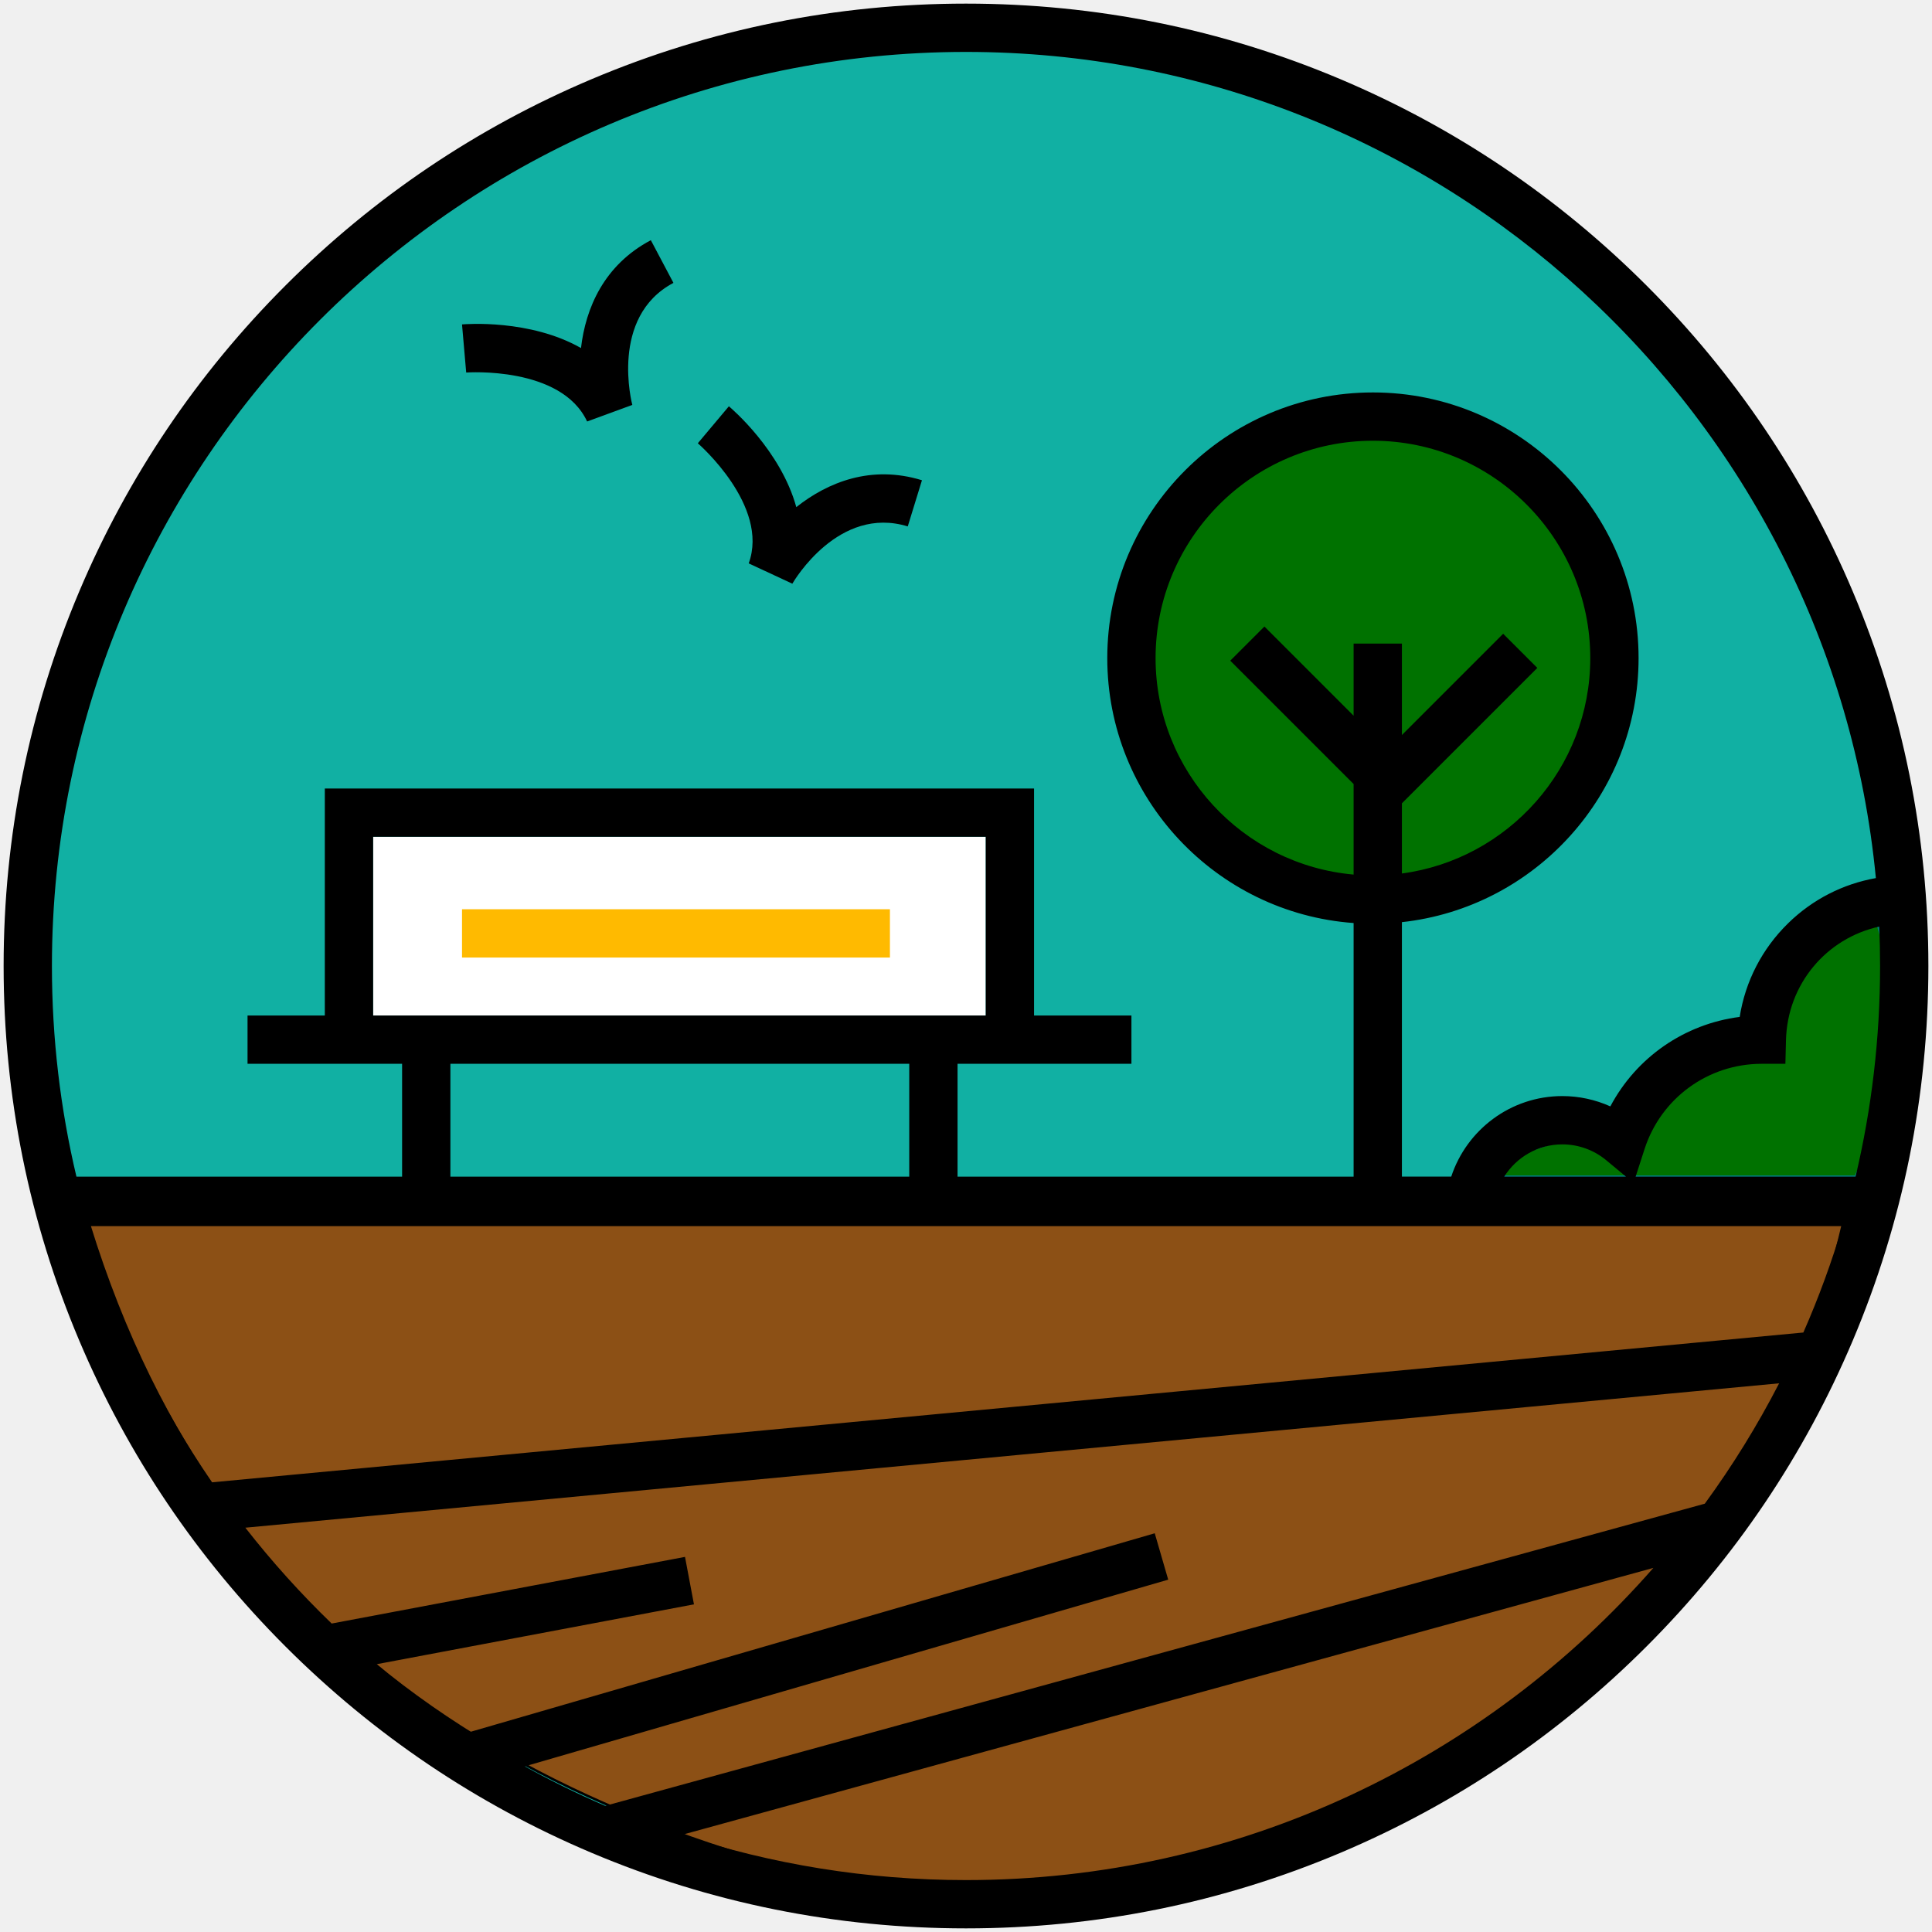
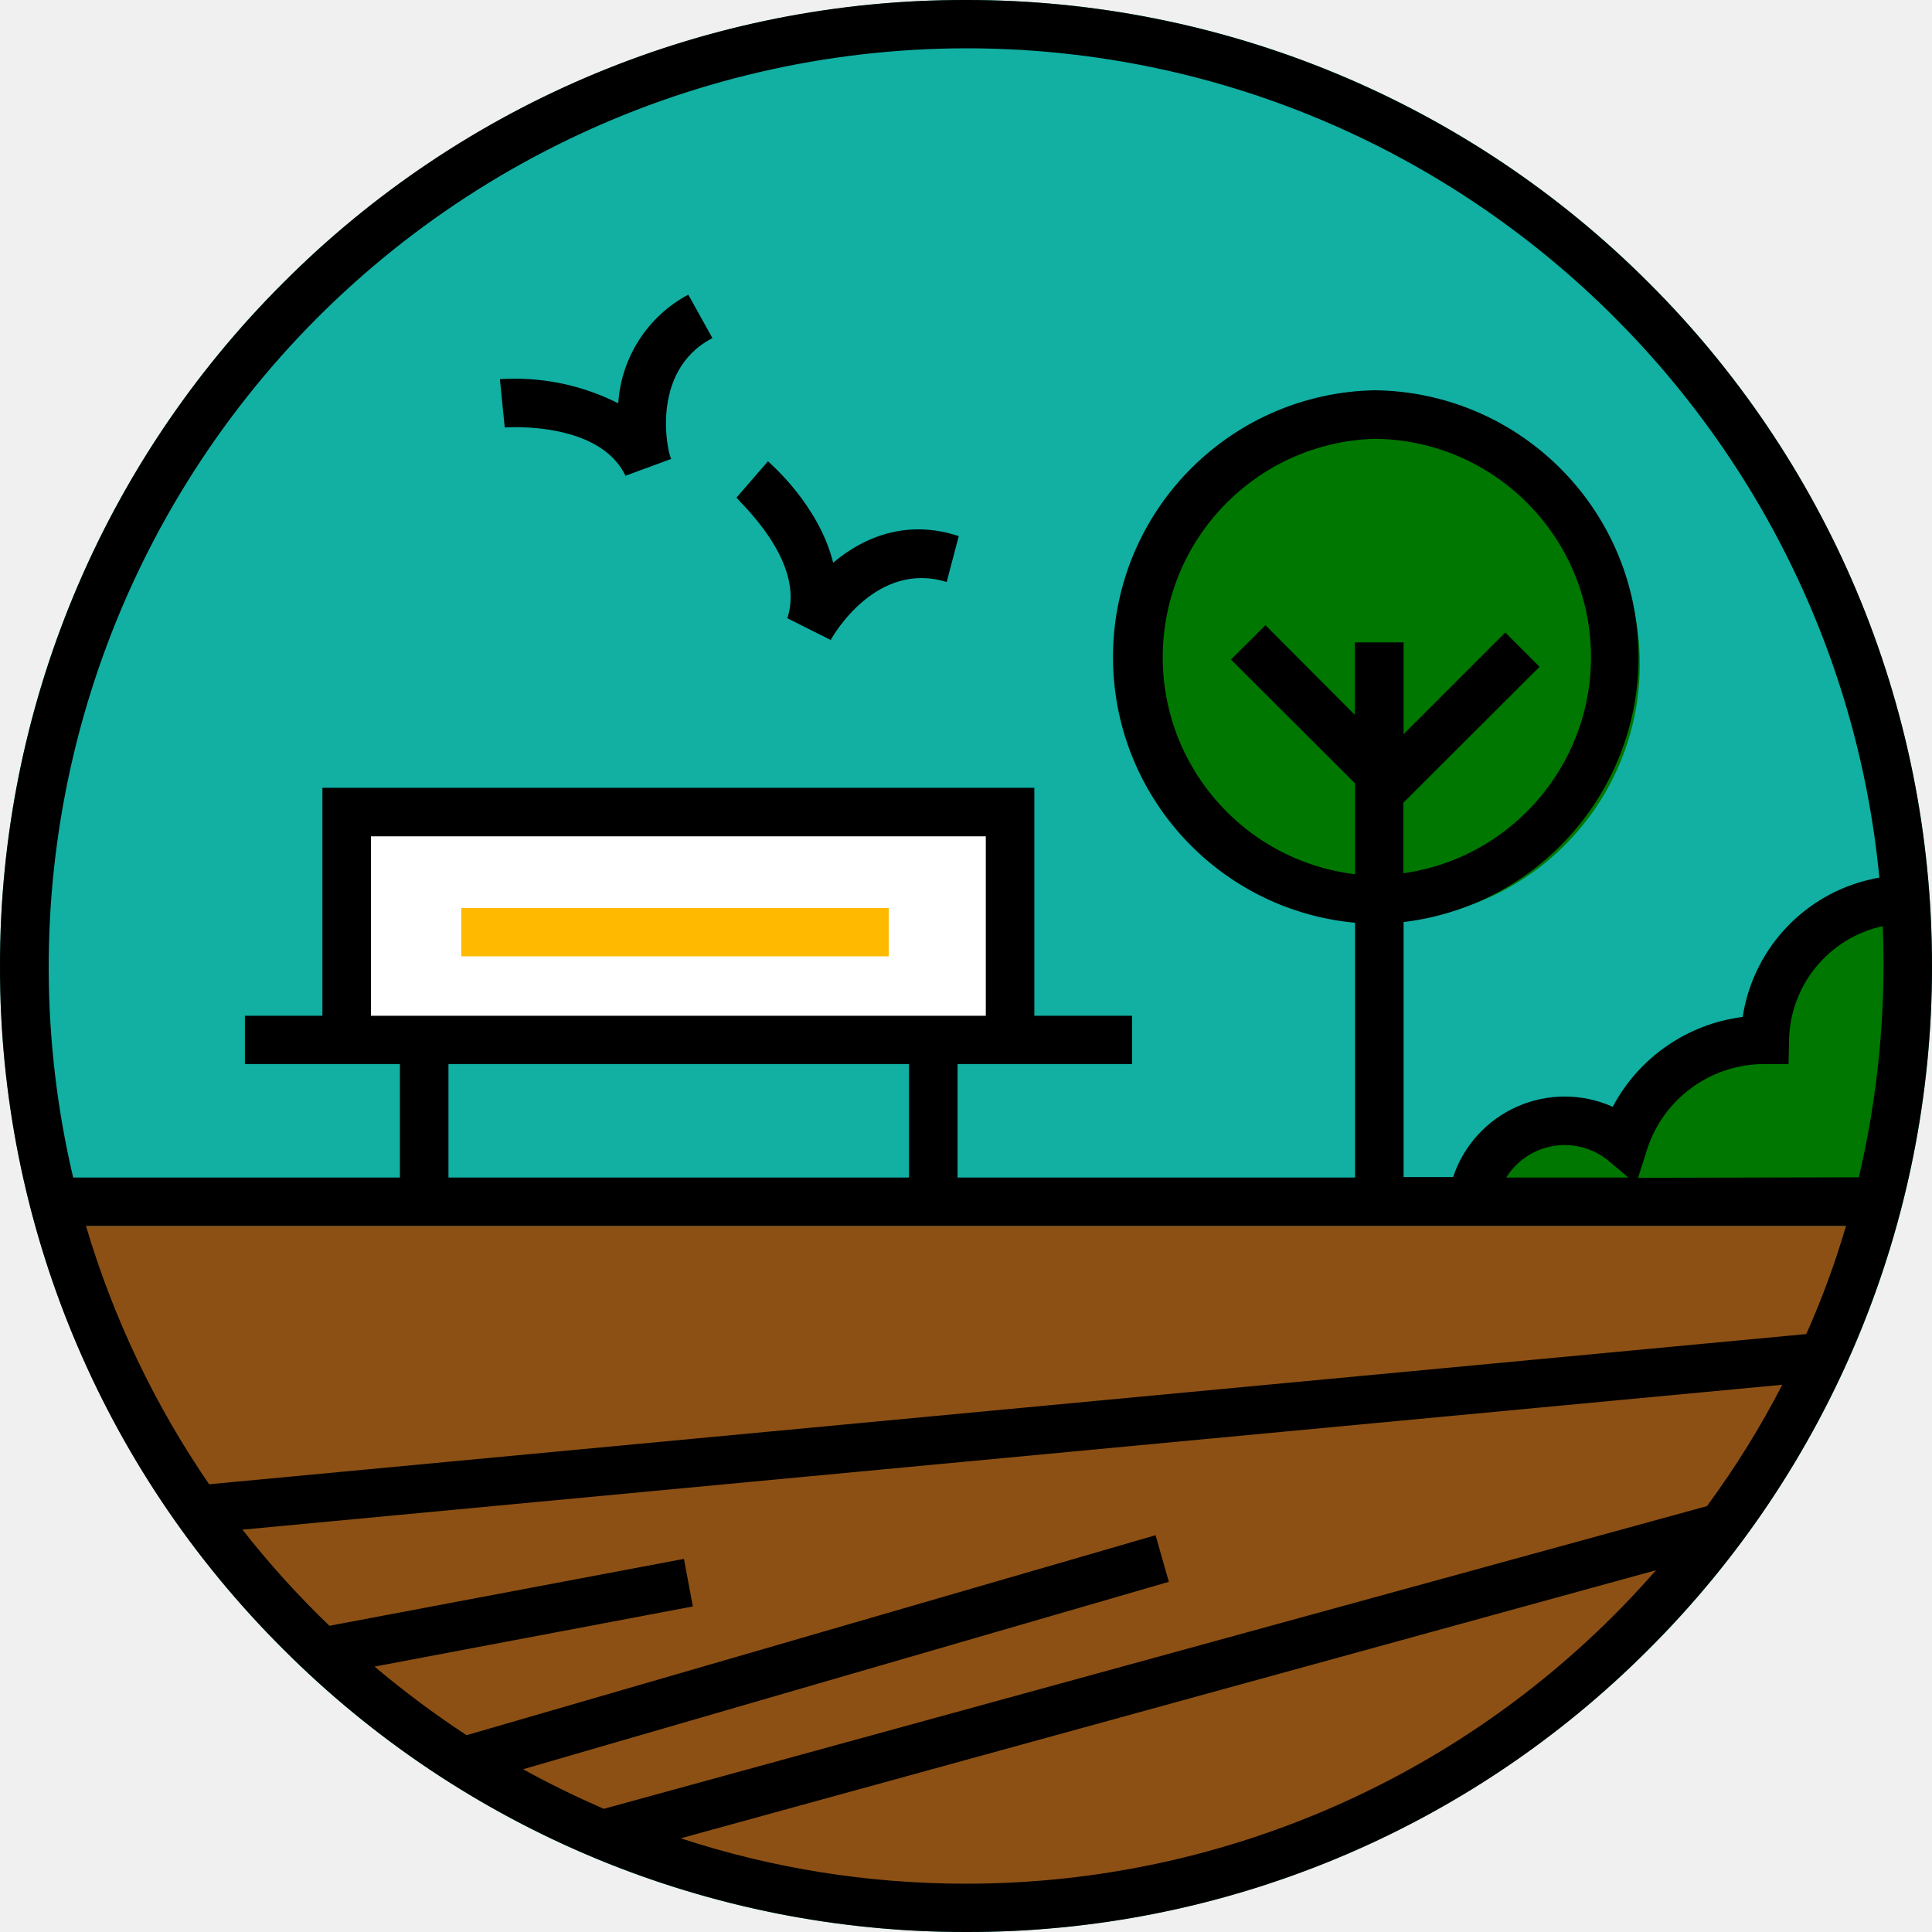
- <svg xmlns="http://www.w3.org/2000/svg" viewBox="100 100 800 800">
-   <circle cx="497.798" cy="501.468" fill="#11b0a3" r="385.274" />
-   <circle cx="668.42" cy="373.655" fill="#007200" r="105.797" />
-   <path d="m254.5 446.5h253.679v74h-253.679z" fill="#fff" />
-   <path d="m136.967 607.222h726.066c-57.111 240.838-221.954 263.451-350.557 284.412-179.351-27.791-319.703-103.816-375.509-284.412z" fill="#8c5015" stroke="#000" />
-   <path d="m722.864 587.222c.215-23.134 65.193 3.18 148.92-120.595 16.84 41.207 16.381 79.388-3.432 120.595z" fill="#007200" stroke="#008080" />
-   <path d="m867.18 344.883c-20.071-47.454-48.804-90.07-85.397-126.665-36.595-36.594-79.211-65.326-126.665-85.397-49.137-20.783-101.325-31.321-155.118-31.321s-105.982 10.538-155.117 31.32c-47.454 20.071-90.07 48.803-126.665 85.397-36.594 36.595-65.326 79.211-85.397 126.665-20.783 49.136-31.321 101.325-31.321 155.118s10.538 105.981 31.32 155.117c20.071 47.454 48.803 90.07 85.397 126.665 36.595 36.594 79.211 65.326 126.665 85.397 49.136 20.783 101.325 31.321 155.118 31.321s105.981-10.538 155.117-31.32c47.454-20.071 90.07-48.804 126.665-85.397 36.594-36.595 65.326-79.211 85.397-126.665 20.783-49.137 31.321-101.325 31.321-155.118s-10.538-105.982-31.32-155.117zm-735.531 242.339c-6.632-28.011-10.149-57.213-10.149-87.222 0-208.706 169.794-378.5 378.5-378.5 196.429 0 358.381 150.407 376.757 342.1-13.628 2.413-26.226 8.826-36.313 18.687-10.811 10.567-17.762 24.097-20.073 38.793-22.906 2.934-42.818 16.779-53.562 37.052-6.209-2.791-12.988-4.271-19.876-4.271-21.442 0-39.656 14.015-46.007 33.36h-20.426v-105.378c55.029-5.998 98-52.744 98-109.343 0-60.654-49.346-110-110-110s-110 49.346-110 110c0 57.964 45.066 105.595 102 109.708v105.014h-164v-46.722h72v-20h-40.321v-94h-293.679v94h-32v20h64v46.722zm641.642 0h-50.427c5.033-8.012 13.929-13.36 24.068-13.36 6.617 0 13.061 2.323 18.144 6.543zm-112.791-162.58v37.499c-45.892-4.062-82-42.711-82-89.641 0-49.626 40.374-90 90-90s90 40.374 90 90c0 45.558-34.027 83.313-78 89.198v-29.056l56.071-56.071-14.143-14.143-41.928 41.93v-37.858h-20v29.858l-36.929-36.929-14.143 14.143zm-406 95.858v-74h253.679v74zm222 20v46.722h-190v-46.722zm23.5 338c-41.063 0-80.617-6.576-117.669-18.725l402.292-110.538c-69.428 79.186-171.285 129.263-284.623 129.263zm305.924-155.856-455.329 125.11c-11.394-4.914-22.501-10.372-33.287-16.342l266.424-77.309-5.574-19.207-284.206 82.469c-13.255-8.636-25.942-18.073-37.983-28.253l131.385-24.785-3.708-19.653-146.306 27.6c-12.818-12.37-24.769-25.633-35.749-39.688l635.11-59.787c-8.988 17.442-19.289 34.102-30.777 49.845zm40.807-70.878-658.914 62.028c-22.179-32.285-39.487-68.164-50.85-106.572h726.066c-4.517 15.269-9.972 30.14-16.302 44.544zm-69.454-64.544 3.7-11.435c6.811-21.05 26.226-35.211 48.346-35.287l9.97.001.242-9.752c.578-23.322 16.808-42.274 38.611-47.065.23 5.411.354 10.849.354 16.316 0 30.009-3.518 59.211-10.148 87.222z" />
-   <path d="m343.116 274.526 18.709-6.86c-.099-.363-9.585-36.439 17.031-50.531l-9.357-17.676c-19.426 10.284-27.008 28.141-28.921 44.661-21.129-12.011-47.718-9.92-49.266-9.786l1.732 19.925c.392-.035 39.331-2.75 50.072 20.267z" />
-   <path d="m410.027 333.285 18.064 8.407c.772-1.331 19.245-32.496 47.79-23.716l5.882-19.115c-21.012-6.467-38.996.8-52.031 11.13-6.446-23.437-26.727-40.757-27.917-41.757l-12.864 15.314c.3.252 29.756 25.867 21.076 49.737z" />
-   <path d="m291.312 476.5h177.188v20h-177.188z" fill="#ffba00" />
+ <svg xmlns="http://www.w3.org/2000/svg" viewBox="0 0 800 800">
+   <circle cx="400" cy="400" r="400" fill="#11b0a3" />
+   <circle cx="573" cy="275" r="106" fill="#070" />
+   <path d="M153 345h256v77H153z" fill="#fff" />
+   <path d="M191 376h177v20H191z" fill="#ffba00" />
+   <path d="M28.7 507.6h735.7C706.5 748.5 539.5 771.1 409.2 792c-181.7-27.8-324-103.8-380.5-284.4z" fill="#8c5015" />
+   <path d="M607 490c9-29 66 4 161-112 29-7 15 79 8 111z" fill="#070" />
+   <path d="M259 197l19-7c-1 0-10-36 17-50l-10-18a55 55 0 0 0-29 45 95 95 0 0 0-49-10l2 20s39-3 50 20zM326 256l18 9c1-2 19-33 48-24l5-19c-21-7-39 0-52 11-6-24-26-41-27-42l-13 15c0 1 29 26 21 50z" fill="#000" />
+   <path d="M768.6 244.3a398.7 398.7 0 0 0-85.8-127.1A398.7 398.7 0 0 0 400 0a397.5 397.5 0 0 0-282.8 117.2A398.7 398.7 0 0 0 0 400a397.5 397.5 0 0 0 117.2 282.8A398.7 398.7 0 0 0 400 800a397.5 397.5 0 0 0 282.8-117.2A398.7 398.7 0 0 0 800 400c0-54-10.6-106.4-31.4-155.7zM30.3 487.6A380.4 380.4 0 0 1 400 20c197.2 0 359.7 151 378.2 343.4a69.2 69.2 0 0 0-56.6 57.7 71 71 0 0 0-53.8 37.2 48.7 48.7 0 0 0-66.1 29.1h-20.5V381.8a110.5 110.5 0 0 0-12-220.2 110.5 110.5 0 0 0-8.1 220.5v105.5H396.5v-47h72.3v-20h-40.5v-94.4H133.5v94.4h-32.1v20h64.2v47zm644 0h-50.6a28.5 28.5 0 0 1 42.4-6.9zM561.1 324.4V362a90.5 90.5 0 0 1 8-180.3 90.4 90.4 0 0 1 12 179.9v-29.2l56.4-56.3-14.2-14.2-42.1 42.1v-38H561v30l-37-37.1-14.3 14.2zm-407.5 96.2v-74.3h254.6v74.3zm222.8 20v47H185.7v-47zM400 780c-41.2 0-81-6.6-118.1-18.8l403.8-111A379.1 379.1 0 0 1 400 780zm307-156.4L250 749c-11.4-5-22.6-10.4-33.4-16.4L484 655l-5.5-19.3-285.3 82.8c-13.3-8.7-26-18.2-38.1-28.4l131.8-24.9-3.7-19.7-146.8 27.7a383.3 383.3 0 0 1-36-39.8l637.6-60c-9 17.5-19.4 34.2-31 50zm41-71.2L86.6 614.6a378.6 378.6 0 0 1-51-107h728.8c-4.5 15.4-10 30.3-16.4 44.7zm-69.7-64.7L682 476a51 51 0 0 1 48.6-35.4h10l.2-9.8a49.3 49.3 0 0 1 38.8-47.3 385.6 385.6 0 0 1-9.9 104z" fill="#000" />
</svg>
